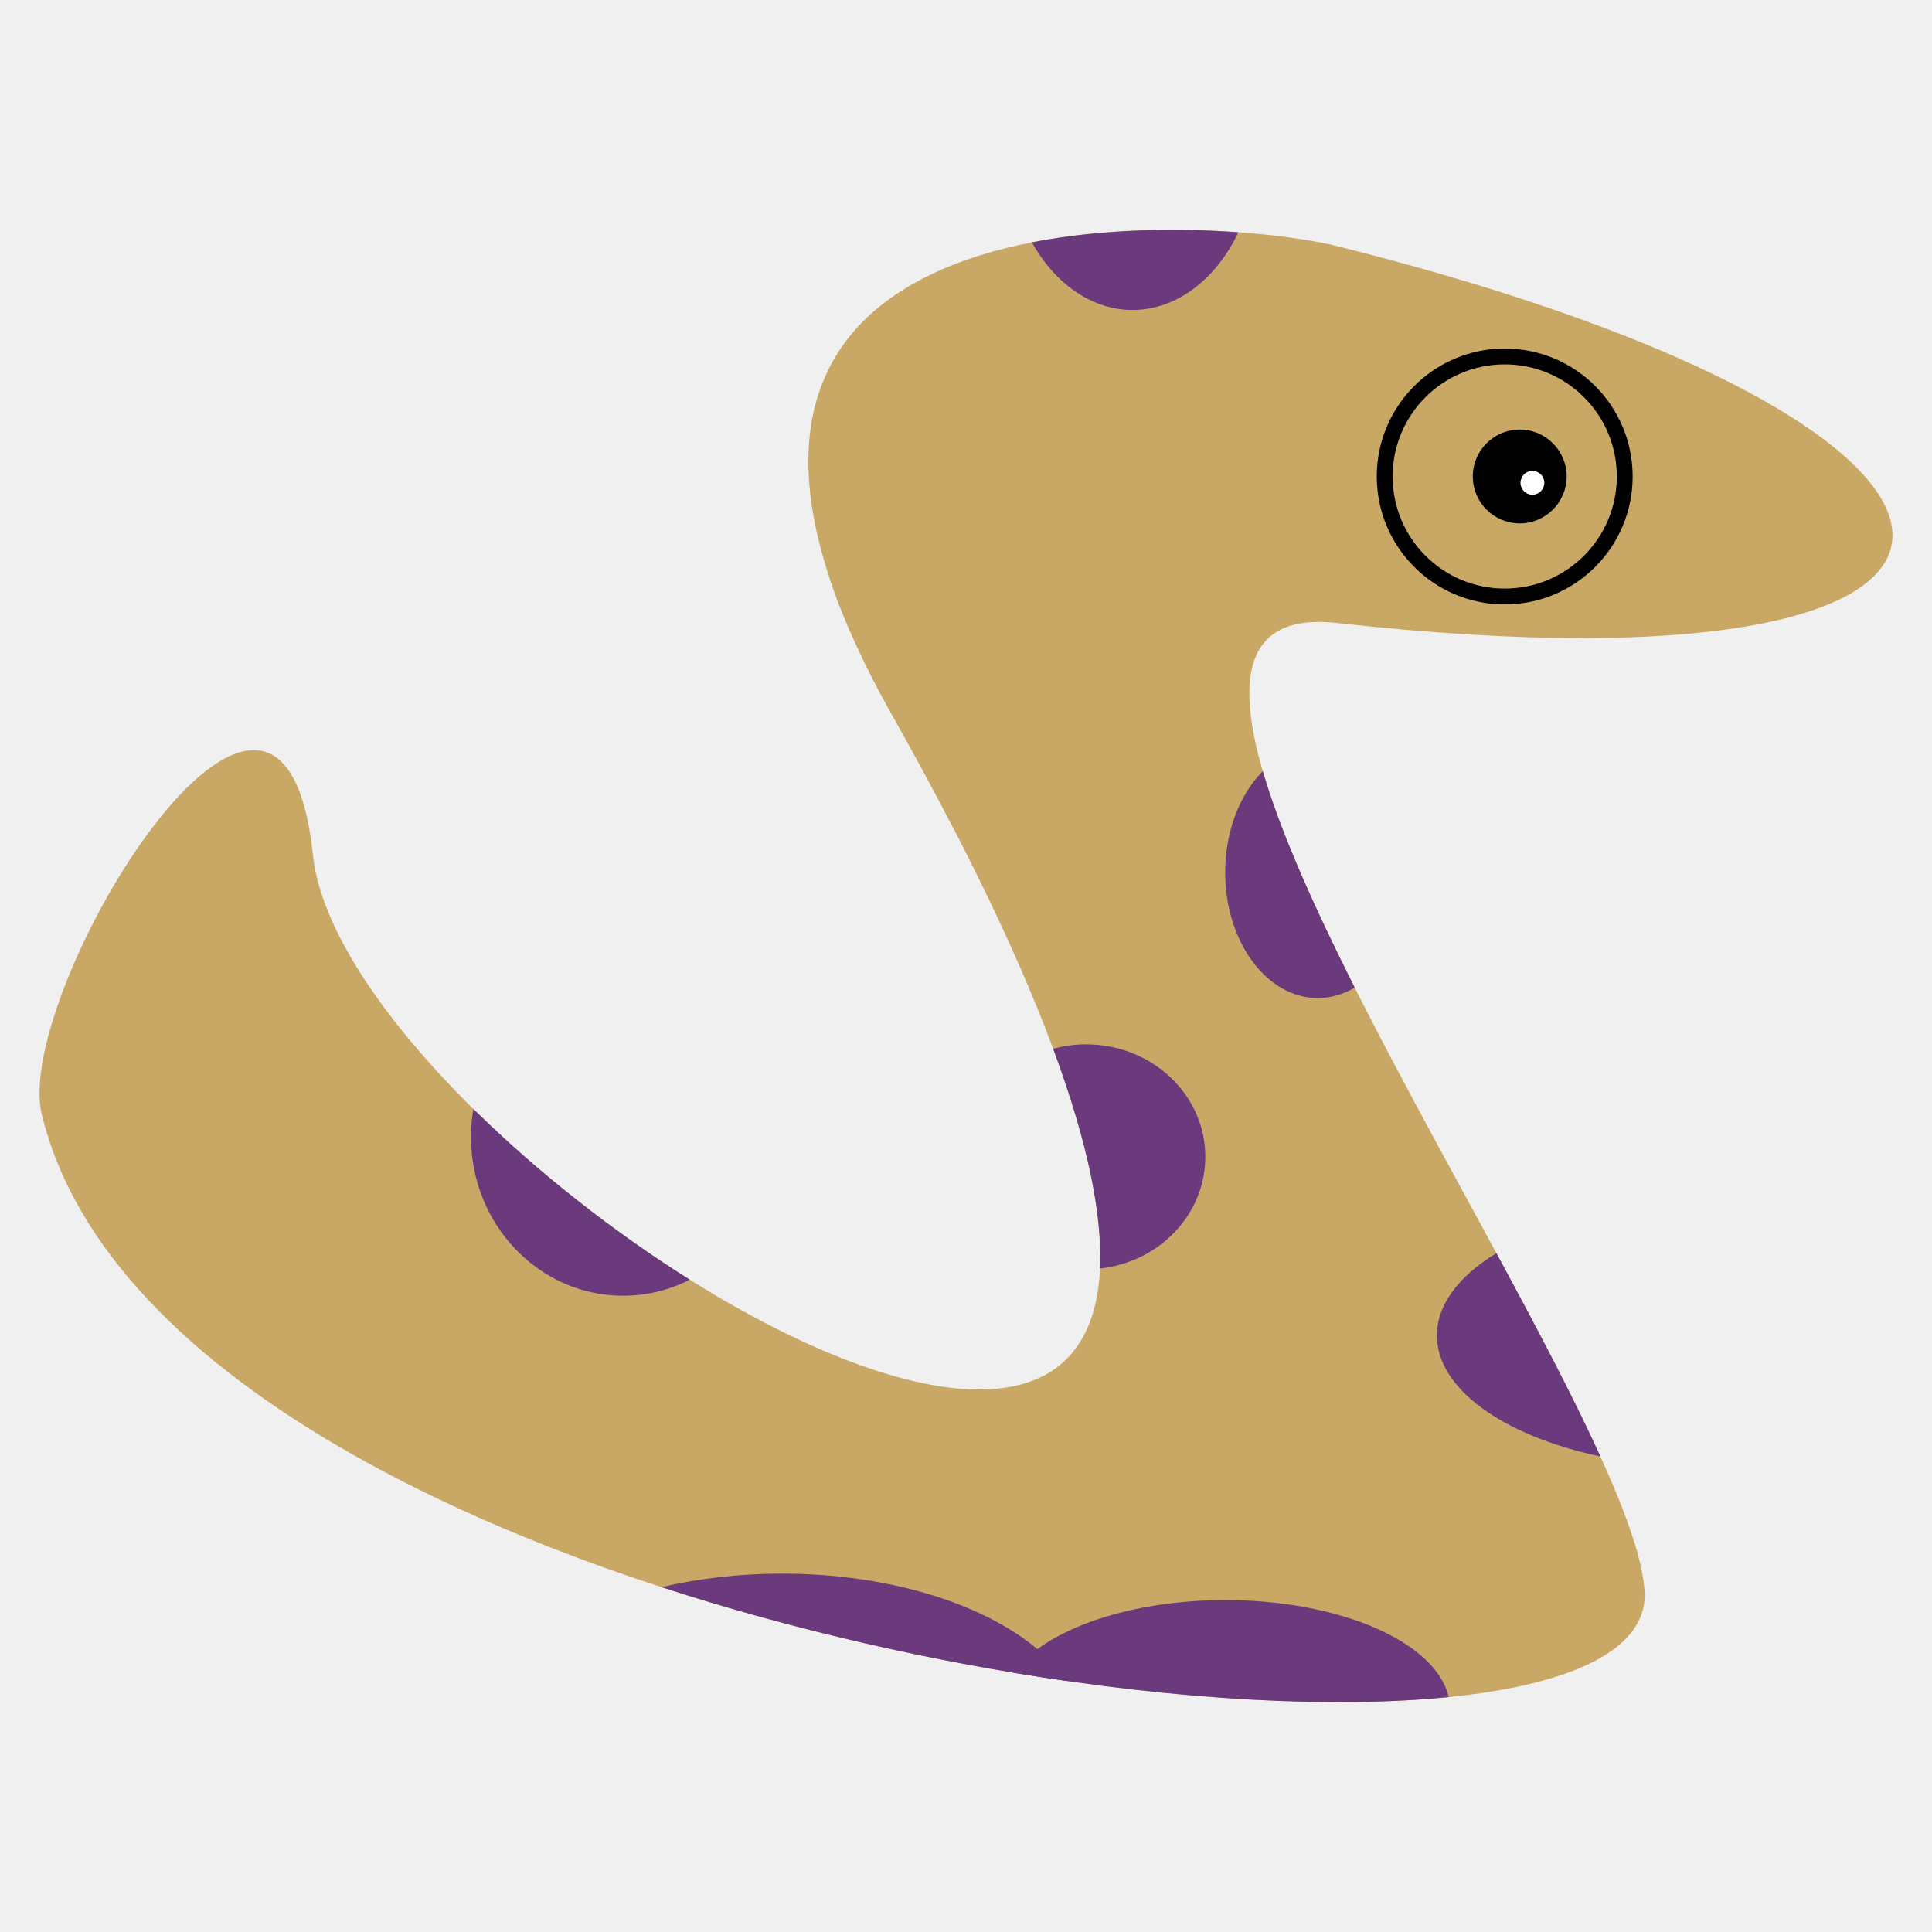
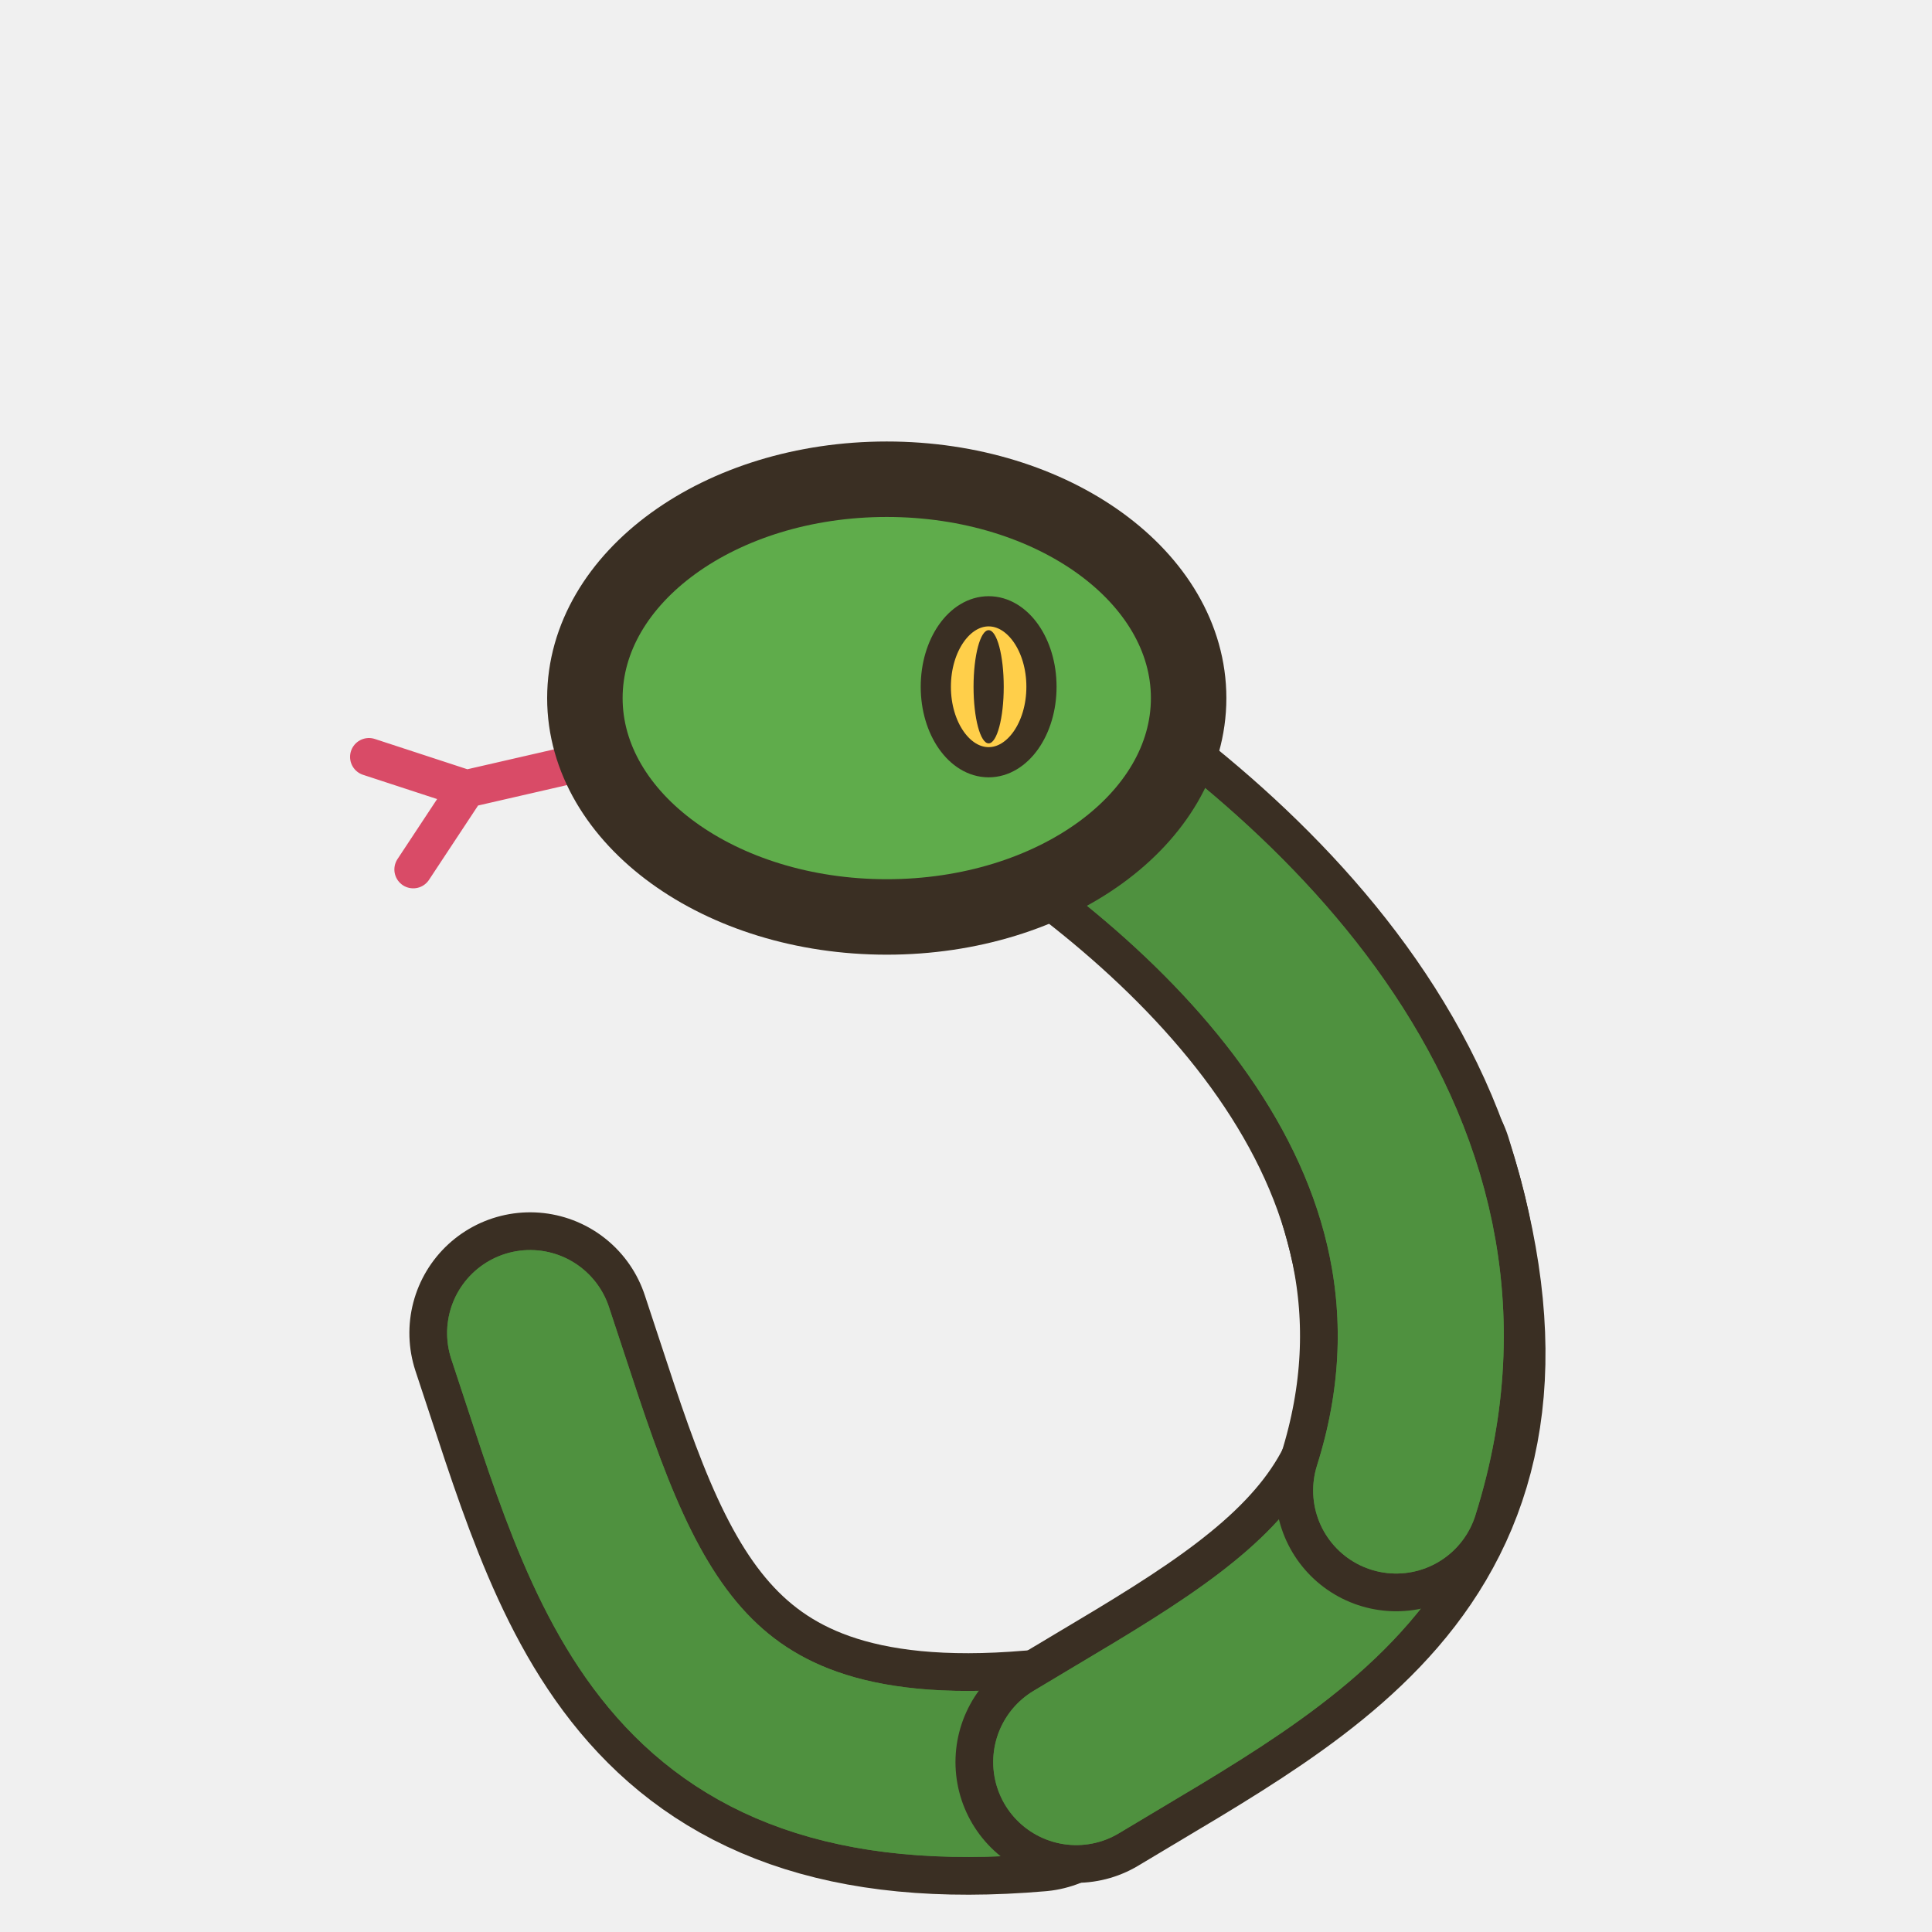
- <svg xmlns="http://www.w3.org/2000/svg" xmlns:xlink="http://www.w3.org/1999/xlink" width="512" height="512" viewBox="0 0 512 512" version="1.1" id="svg1" xml:space="preserve">
-   <defs id="defs1">
-     <filter style="color-interpolation-filters:sRGB" id="filter3" x="-0.037" y="-0.051" width="1.075" height="1.103">
-       <feGaussianBlur stdDeviation="0.097" id="feGaussianBlur3" />
-     </filter>
-     <symbol id="g4">
-       <circle style="fill:none;fill-opacity:1;stroke:#000000;stroke-width:5;stroke-linecap:round;stroke-linejoin:round;stroke-dasharray:none;stroke-opacity:1;paint-order:stroke markers fill" id="path3" cx="247.716" cy="256" r="37.867" />
-       <circle style="fill:#000000;fill-opacity:1;stroke:none;stroke-width:8.529;stroke-linecap:round;stroke-linejoin:round;stroke-dasharray:none;stroke-opacity:1;paint-order:stroke markers fill" id="path4" cx="252.45" cy="256" r="14.803" />
-       <circle style="fill:#ffffff;fill-opacity:1;stroke:none;stroke-width:2.165;stroke-linecap:round;stroke-linejoin:round;stroke-dasharray:none;stroke-opacity:1;paint-order:stroke markers fill" id="circle4" cx="256.45" cy="258" r="3.758" />
-     </symbol>
-   </defs>
-   <g id="layer1">
-     <rect style="fill:#4d4d4d;fill-opacity:1;stroke:#4d4d4d;stroke-width:10;stroke-linecap:round;stroke-linejoin:round;stroke-dasharray:none;paint-order:stroke markers fill;opacity:0.351" id="rect2" width="140.425" height="101.769" x="137.27" y="-124.28" ry="9.861" />
-     <rect style="opacity:0.15;fill:#4d4d4d;fill-opacity:1;stroke:#4d4d4d;stroke-width:10;stroke-linecap:round;stroke-linejoin:round;stroke-dasharray:none;paint-order:stroke markers fill;filter:url(#filter3)" id="rect3" width="140.425" height="101.769" x="130.169" y="-131.381" ry="9.861" />
-     <rect style="fill:#fce8b1;fill-opacity:1;stroke:#4d4d4d;stroke-width:10;stroke-linecap:round;stroke-linejoin:round;stroke-dasharray:none;paint-order:stroke markers fill" id="rect1" width="140.425" height="101.769" x="134.114" y="-127.803" ry="10" />
-     <rect style="opacity:0.4;fill:#fcffff;fill-opacity:1;stroke:none;stroke-width:5.039;stroke-linecap:round;stroke-linejoin:round;stroke-dasharray:none;paint-order:stroke markers fill" id="rect4" width="70.757" height="51.279" x="134.292" y="-126.958" ry="5.039" />
-     <g id="g1" transform="matrix(1.709987,0,0,1.709987,-155.6992,-193.0989)">
-       <path style="opacity:1;fill:#c9a866;stroke-width:10.234;stroke-linecap:round;stroke-linejoin:round;paint-order:stroke markers fill" d="m 298.282,151.073 c -18.887,-4.722 -116.608,-11.835 -69.023,72.562 106.561,188.997 -84.142,74.625 -89.718,21.752 -4.961,-47.039 -46.577,21.383 -42.018,40.229 20.313,83.956 251.095,113.167 248.398,73.824 -2.165,-31.585 -95.424,-155.273 -47.639,-149.964 115.385,12.821 114.123,-29.873 0,-58.404 z" id="path1" />
-       <use xlink:href="#g4" id="use1" transform="matrix(0.4911667,0,0,0.4911667,202.5808,61.02983)" />
-       <path id="path13" style="fill:#6b3a7d;stroke:none;stroke-width:10;stroke-linecap:round;stroke-linejoin:round;paint-order:stroke fill markers" d="m 267.58,148.646 c -5.461,0.207 -11.124,0.765 -16.605,1.838 a 19.48,26.145 0 0 0 15.6,10.484 19.48,26.145 0 0 0 16.404,-12.045 c -4.678,-0.339 -9.937,-0.484 -15.398,-0.277 z" />
-       <path id="path14" style="opacity:1;fill:#c9a866;stroke:none;stroke-width:10.234;stroke-linecap:round;stroke-linejoin:round;paint-order:stroke markers fill" d="m 227.613,198.904 a 15.379,25.119 0 0 0 -7.984,3.65 c 2.093,6.298 5.245,13.3 9.631,21.08 3.494,6.197 6.669,12.069 9.541,17.627 a 15.379,25.119 0 0 0 4.191,-17.238 15.379,25.119 0 0 0 -15.379,-25.119 z" />
-       <path id="path12" style="fill:#6b3a7d;stroke:none;stroke-width:10;stroke-linecap:round;stroke-linejoin:round;paint-order:stroke fill markers" d="m 286.758,232.445 a 14.354,19.48 0 0 0 -5.83,15.674 14.354,19.48 0 0 0 14.354,19.48 14.354,19.48 0 0 0 5.725,-1.617 c -6.264,-12.44 -11.498,-24.081 -14.248,-33.537 z" />
-       <path id="path11" style="fill:#6b3a7d;stroke:none;stroke-width:10;stroke-linecap:round;stroke-linejoin:round;paint-order:stroke fill markers" d="m 322.961,307.139 a 42.549,20.506 0 0 0 -9.225,12.75 42.549,20.506 0 0 0 25.344,18.754 c -4.198,-9.233 -9.938,-20.082 -16.119,-31.504 z" />
-       <path id="path10" style="fill:#6b3a7d;stroke:none;stroke-width:10;stroke-linecap:round;stroke-linejoin:round;paint-order:stroke fill markers" d="m 280.928,360.9 a 34.86,16.917 0 0 0 -32.846,11.248 c 25.624,4.271 49.654,5.581 67.488,3.785 a 34.86,16.917 0 0 0 -34.643,-15.033 z" />
-       <path id="path9" style="fill:#6b3a7d;stroke:none;stroke-width:10;stroke-linecap:round;stroke-linejoin:round;paint-order:stroke fill markers" d="m 212.234,356.799 a 47.163,25.632 0 0 0 -18.674,2.094 c 20.698,6.744 42.454,11.618 62.84,14.547 a 47.163,25.632 0 0 0 -44.166,-16.641 z" />
-       <path id="path8" style="fill:#6b3a7d;stroke:none;stroke-width:10;stroke-linecap:round;stroke-linejoin:round;paint-order:stroke fill markers" d="m 164.416,284.787 a 23.582,24.607 0 0 0 -0.371,4.342 23.582,24.607 0 0 0 23.582,24.607 23.582,24.607 0 0 0 10.332,-2.486 c -11.916,-7.474 -23.703,-16.755 -33.543,-26.463 z" />
-       <path id="path7" style="fill:#6b3a7d;stroke:none;stroke-width:10;stroke-linecap:round;stroke-linejoin:round;paint-order:stroke fill markers" d="m 259.396,274.775 a 18.455,17.43 0 0 0 -5.127,0.686 c 5.46,14.712 7.627,25.875 7.256,34.059 a 18.455,17.43 0 0 0 16.326,-17.314 18.455,17.43 0 0 0 -18.455,-17.43 z" />
-     </g>
+ <svg xmlns="http://www.w3.org/2000/svg" width="512" height="512" viewBox="0 0 512 512" version="1.1" id="svg6">
+   <defs id="defs6" />
+   <g id="g10" transform="matrix(-0.2183359,0.9758737,0.9758737,0.2183359,-30.30119,21.99253)">
+     <path d="M 370,395 C 400,300 344,274 286,239" fill="none" stroke="#3a2f23" stroke-width="64" stroke-linecap="round" id="path9" />
+     <path d="M 370,395 C 400,300 344,274 286,239" fill="none" stroke="#4f913f" stroke-width="44" stroke-linecap="round" id="path10" />
  </g>
+   <g id="g12" transform="matrix(-0.2183359,0.9758737,0.9758737,0.2183359,-30.30119,21.99253)">
+     <path d="M 370,395 C 400,300 344,274 286,239" fill="none" stroke="#4f913f" stroke-width="44" stroke-linecap="round" id="path12" style="opacity:0.8" />
+   </g>
+   <g id="g8" transform="matrix(1,0,0,-1,-0.788906,705.9692)">
+     <path d="M 370,395 C 400,300 344,274 286,239" fill="none" stroke="#3a2f23" stroke-width="64" stroke-linecap="round" id="path7" />
+     <path d="M 370,395 C 400,300 344,274 286,239" fill="none" stroke="#4f913f" stroke-width="44" stroke-linecap="round" id="path8" />
+   </g>
+   <g id="g14" transform="matrix(1,0,0,-1,-0.788906,705.9692)">
+     <path d="M 370,395 C 400,300 344,274 286,239" fill="none" stroke="#4f913f" stroke-width="44" stroke-linecap="round" id="path14" style="opacity:0.8" />
+   </g>
+   <g id="g6">
+     <path d="M 370 395 C 400 300 320 230 262 195" fill="none" stroke="#3a2f23" stroke-width="64" stroke-linecap="round" id="path1" />
+     <path d="M 370 395 C 400 300 320 230 262 195" fill="none" stroke="#4f913f" stroke-width="44" stroke-linecap="round" id="path2" />
+   </g>
+   <path d="m -205.098,121.226 a 84.395,30.292 0 0 1 168.791,0" fill="none" stroke="#a7d078" stroke-width="9.669" opacity="0.8" id="path3" />
+   <g id="g16">
+     <path d="M 370,395 C 400,300 320,230 262,195" fill="none" stroke="#4f913f" stroke-width="44" stroke-linecap="round" id="path16" style="opacity:0.8" />
+   </g>
+   <path d="m 168.628,198.709 -45.002,10.336 m 0,0 -25.854,-8.461 m 25.854,8.461 -14.112,21.374" fill="none" stroke="#d94b67" stroke-width="10" stroke-linecap="round" id="path6" />
+   <ellipse cx="235" cy="185" rx="80" ry="58" fill="#5fac4b" stroke="#3a2f23" stroke-width="20" id="ellipse4" />
+   <ellipse cx="262" cy="182" rx="14" ry="20" fill="#ffcf4a" stroke="#3a2f23" stroke-width="8" id="ellipse5" />
+   <ellipse cx="262" cy="182" rx="4" ry="15" fill="#3a2f23" id="ellipse6" />
</svg>
